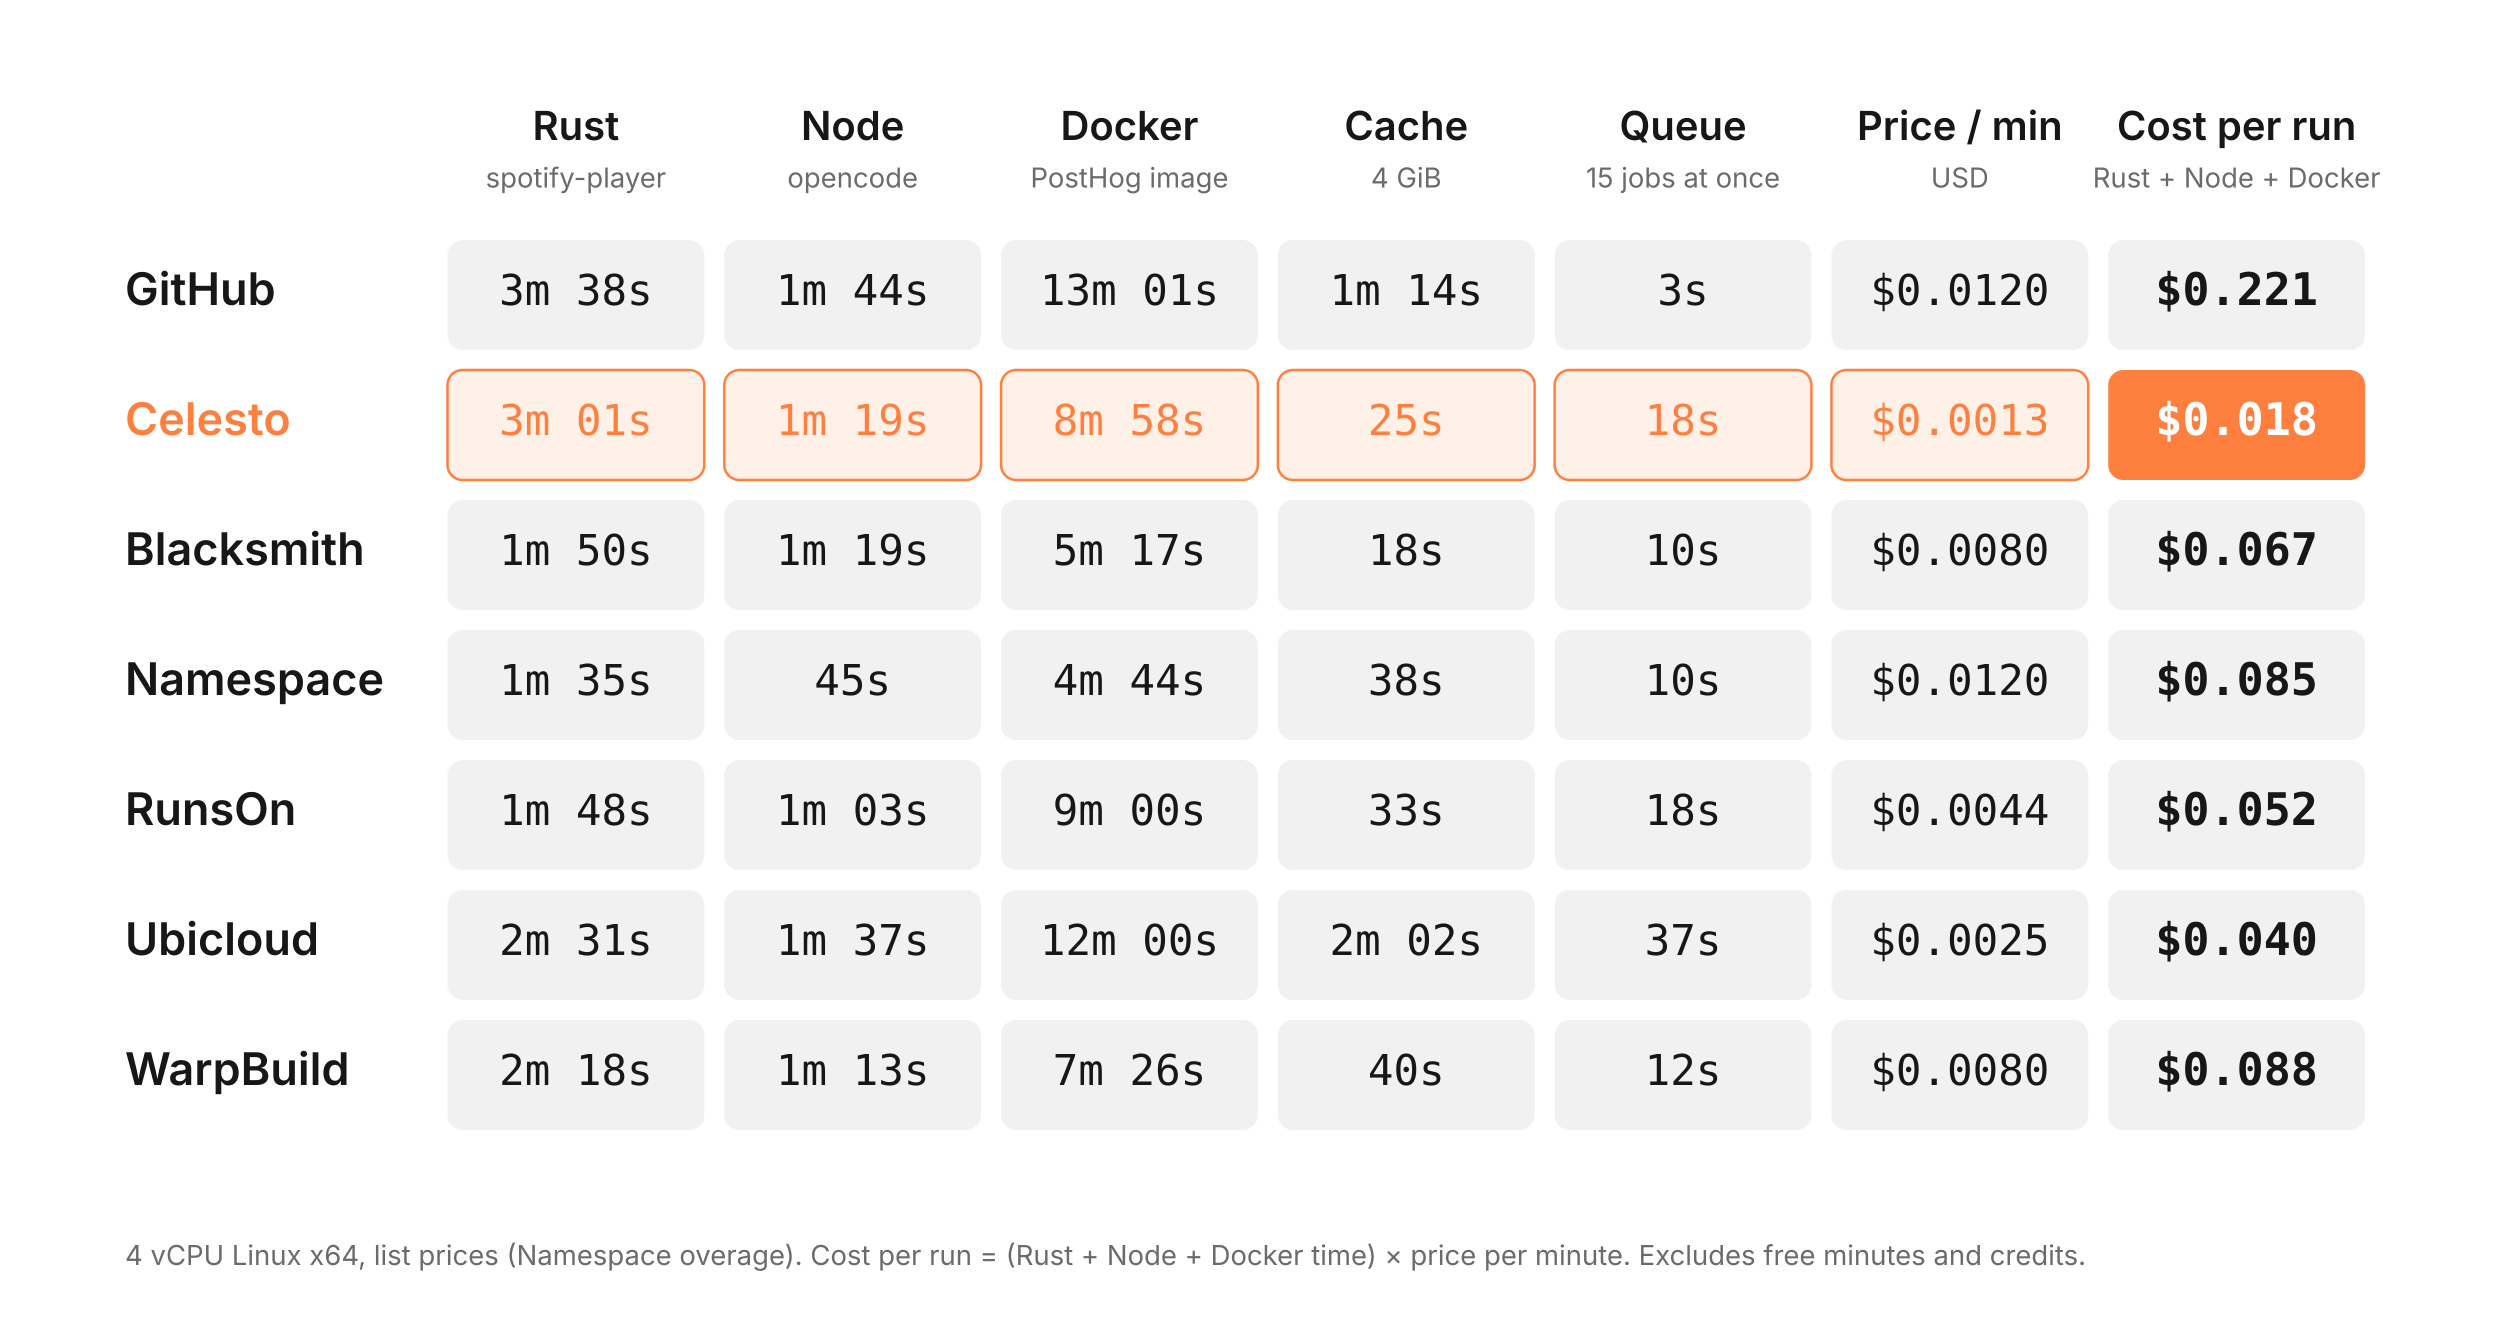
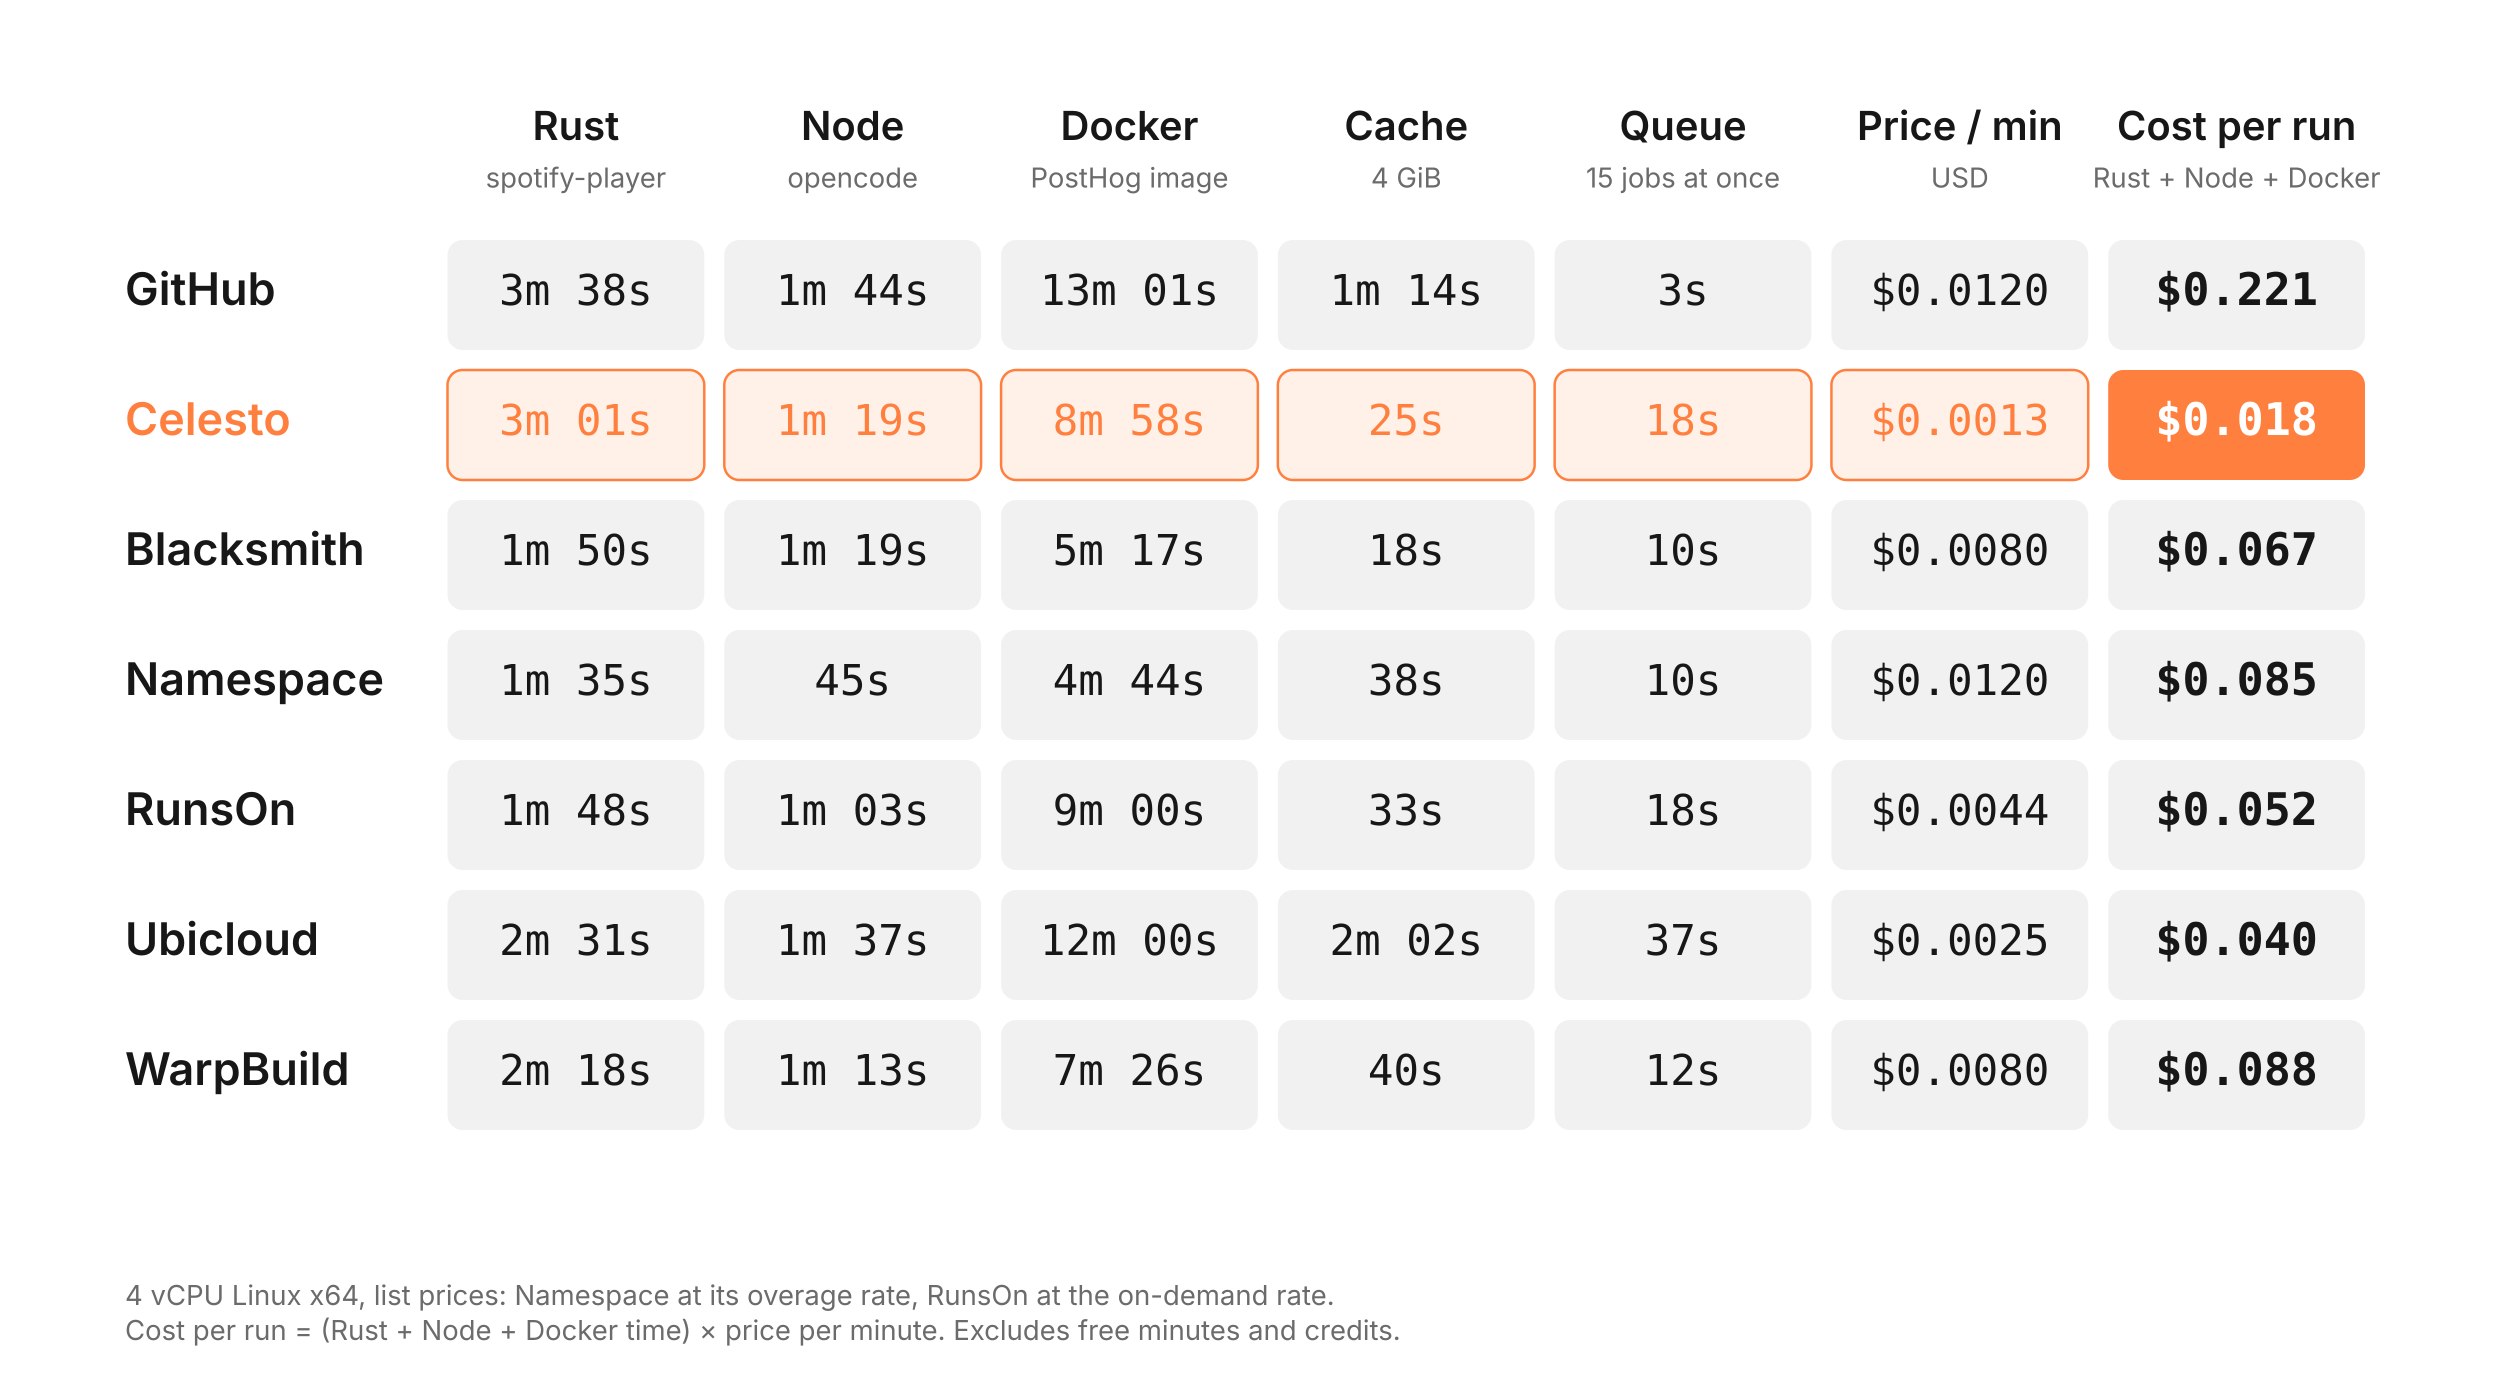
- <svg xmlns="http://www.w3.org/2000/svg" viewBox="0 0 1000 534" font-family="Geist,Inter,-apple-system,BlinkMacSystemFont,Segoe UI,sans-serif">
-   <rect width="1000" height="534" fill="#ffffff" />
+ <svg xmlns="http://www.w3.org/2000/svg" viewBox="0 0 1000 550" font-family="Geist,Inter,-apple-system,BlinkMacSystemFont,Segoe UI,sans-serif">
+   <rect width="1000" height="550" fill="#ffffff" />
  <text x="230.357" y="56" text-anchor="middle" font-size="16" font-weight="600" fill="#171717">Rust</text>
  <text x="230.357" y="75" text-anchor="middle" font-size="11" fill="#6b6b6b">spotify-player</text>
  <text x="341.071" y="56" text-anchor="middle" font-size="16" font-weight="600" fill="#171717">Node</text>
  <text x="341.071" y="75" text-anchor="middle" font-size="11" fill="#6b6b6b">opencode</text>
  <text x="451.786" y="56" text-anchor="middle" font-size="16" font-weight="600" fill="#171717">Docker</text>
  <text x="451.786" y="75" text-anchor="middle" font-size="11" fill="#6b6b6b">PostHog image</text>
  <text x="562.5" y="56" text-anchor="middle" font-size="16" font-weight="600" fill="#171717">Cache</text>
  <text x="562.5" y="75" text-anchor="middle" font-size="11" fill="#6b6b6b">4 GiB</text>
  <text x="673.214" y="56" text-anchor="middle" font-size="16" font-weight="600" fill="#171717">Queue</text>
  <text x="673.214" y="75" text-anchor="middle" font-size="11" fill="#6b6b6b">15 jobs at once</text>
  <text x="783.929" y="56" text-anchor="middle" font-size="16" font-weight="600" fill="#171717">Price / min</text>
  <text x="783.929" y="75" text-anchor="middle" font-size="11" fill="#6b6b6b">USD</text>
  <text x="894.643" y="56" text-anchor="middle" font-size="16" font-weight="600" fill="#171717">Cost per run</text>
  <text x="894.643" y="75" text-anchor="middle" font-size="11" fill="#6b6b6b">Rust + Node + Docker</text>
  <text x="50" y="122" font-size="18" font-weight="600" fill="#171717">GitHub</text>
  <rect x="179" y="96" width="102.714" height="44" rx="6" fill="#f1f1f2" />
  <text x="230.357" y="122" text-anchor="middle" font-size="17" font-weight="400" font-family="Geist Mono,SFMono-Regular,Menlo,Consolas,monospace" fill="#171717">3m 38s</text>
  <rect x="289.714" y="96" width="102.714" height="44" rx="6" fill="#f1f1f2" />
  <text x="341.071" y="122" text-anchor="middle" font-size="17" font-weight="400" font-family="Geist Mono,SFMono-Regular,Menlo,Consolas,monospace" fill="#171717">1m 44s</text>
  <rect x="400.429" y="96" width="102.714" height="44" rx="6" fill="#f1f1f2" />
  <text x="451.786" y="122" text-anchor="middle" font-size="17" font-weight="400" font-family="Geist Mono,SFMono-Regular,Menlo,Consolas,monospace" fill="#171717">13m 01s</text>
  <rect x="511.143" y="96" width="102.714" height="44" rx="6" fill="#f1f1f2" />
  <text x="562.5" y="122" text-anchor="middle" font-size="17" font-weight="400" font-family="Geist Mono,SFMono-Regular,Menlo,Consolas,monospace" fill="#171717">1m 14s</text>
  <rect x="621.857" y="96" width="102.714" height="44" rx="6" fill="#f1f1f2" />
  <text x="673.214" y="122" text-anchor="middle" font-size="17" font-weight="400" font-family="Geist Mono,SFMono-Regular,Menlo,Consolas,monospace" fill="#171717">3s</text>
  <rect x="732.571" y="96" width="102.714" height="44" rx="6" fill="#f1f1f2" />
  <text x="783.929" y="122" text-anchor="middle" font-size="17" font-weight="400" font-family="Geist Mono,SFMono-Regular,Menlo,Consolas,monospace" fill="#171717">$0.0120</text>
  <rect x="843.286" y="96" width="102.714" height="44" rx="6" fill="#f1f1f2" />
  <text x="894.643" y="122" text-anchor="middle" font-size="18" font-weight="700" font-family="Geist Mono,SFMono-Regular,Menlo,Consolas,monospace" fill="#171717">$0.221</text>
  <text x="50" y="174" font-size="18" font-weight="600" fill="#ff7f3f">Celesto</text>
  <rect x="179" y="148" width="102.714" height="44" rx="6" fill="#fff1e8" stroke="#ff7f3f" stroke-width="1" />
  <text x="230.357" y="174" text-anchor="middle" font-size="17" font-weight="400" font-family="Geist Mono,SFMono-Regular,Menlo,Consolas,monospace" fill="#ff7f3f">3m 01s</text>
  <rect x="289.714" y="148" width="102.714" height="44" rx="6" fill="#fff1e8" stroke="#ff7f3f" stroke-width="1" />
  <text x="341.071" y="174" text-anchor="middle" font-size="17" font-weight="400" font-family="Geist Mono,SFMono-Regular,Menlo,Consolas,monospace" fill="#ff7f3f">1m 19s</text>
  <rect x="400.429" y="148" width="102.714" height="44" rx="6" fill="#fff1e8" stroke="#ff7f3f" stroke-width="1" />
  <text x="451.786" y="174" text-anchor="middle" font-size="17" font-weight="400" font-family="Geist Mono,SFMono-Regular,Menlo,Consolas,monospace" fill="#ff7f3f">8m 58s</text>
  <rect x="511.143" y="148" width="102.714" height="44" rx="6" fill="#fff1e8" stroke="#ff7f3f" stroke-width="1" />
  <text x="562.5" y="174" text-anchor="middle" font-size="17" font-weight="400" font-family="Geist Mono,SFMono-Regular,Menlo,Consolas,monospace" fill="#ff7f3f">25s</text>
  <rect x="621.857" y="148" width="102.714" height="44" rx="6" fill="#fff1e8" stroke="#ff7f3f" stroke-width="1" />
  <text x="673.214" y="174" text-anchor="middle" font-size="17" font-weight="400" font-family="Geist Mono,SFMono-Regular,Menlo,Consolas,monospace" fill="#ff7f3f">18s</text>
  <rect x="732.571" y="148" width="102.714" height="44" rx="6" fill="#fff1e8" stroke="#ff7f3f" stroke-width="1" />
  <text x="783.929" y="174" text-anchor="middle" font-size="17" font-weight="400" font-family="Geist Mono,SFMono-Regular,Menlo,Consolas,monospace" fill="#ff7f3f">$0.0013</text>
  <rect x="843.286" y="148" width="102.714" height="44" rx="6" fill="#ff7f3f" />
  <text x="894.643" y="174" text-anchor="middle" font-size="18" font-weight="700" font-family="Geist Mono,SFMono-Regular,Menlo,Consolas,monospace" fill="#ffffff">$0.018</text>
  <text x="50" y="226" font-size="18" font-weight="600" fill="#171717">Blacksmith</text>
  <rect x="179" y="200" width="102.714" height="44" rx="6" fill="#f1f1f2" />
  <text x="230.357" y="226" text-anchor="middle" font-size="17" font-weight="400" font-family="Geist Mono,SFMono-Regular,Menlo,Consolas,monospace" fill="#171717">1m 50s</text>
  <rect x="289.714" y="200" width="102.714" height="44" rx="6" fill="#f1f1f2" />
  <text x="341.071" y="226" text-anchor="middle" font-size="17" font-weight="400" font-family="Geist Mono,SFMono-Regular,Menlo,Consolas,monospace" fill="#171717">1m 19s</text>
  <rect x="400.429" y="200" width="102.714" height="44" rx="6" fill="#f1f1f2" />
  <text x="451.786" y="226" text-anchor="middle" font-size="17" font-weight="400" font-family="Geist Mono,SFMono-Regular,Menlo,Consolas,monospace" fill="#171717">5m 17s</text>
  <rect x="511.143" y="200" width="102.714" height="44" rx="6" fill="#f1f1f2" />
  <text x="562.5" y="226" text-anchor="middle" font-size="17" font-weight="400" font-family="Geist Mono,SFMono-Regular,Menlo,Consolas,monospace" fill="#171717">18s</text>
  <rect x="621.857" y="200" width="102.714" height="44" rx="6" fill="#f1f1f2" />
  <text x="673.214" y="226" text-anchor="middle" font-size="17" font-weight="400" font-family="Geist Mono,SFMono-Regular,Menlo,Consolas,monospace" fill="#171717">10s</text>
  <rect x="732.571" y="200" width="102.714" height="44" rx="6" fill="#f1f1f2" />
  <text x="783.929" y="226" text-anchor="middle" font-size="17" font-weight="400" font-family="Geist Mono,SFMono-Regular,Menlo,Consolas,monospace" fill="#171717">$0.0080</text>
  <rect x="843.286" y="200" width="102.714" height="44" rx="6" fill="#f1f1f2" />
  <text x="894.643" y="226" text-anchor="middle" font-size="18" font-weight="700" font-family="Geist Mono,SFMono-Regular,Menlo,Consolas,monospace" fill="#171717">$0.067</text>
  <text x="50" y="278" font-size="18" font-weight="600" fill="#171717">Namespace</text>
  <rect x="179" y="252" width="102.714" height="44" rx="6" fill="#f1f1f2" />
  <text x="230.357" y="278" text-anchor="middle" font-size="17" font-weight="400" font-family="Geist Mono,SFMono-Regular,Menlo,Consolas,monospace" fill="#171717">1m 35s</text>
  <rect x="289.714" y="252" width="102.714" height="44" rx="6" fill="#f1f1f2" />
  <text x="341.071" y="278" text-anchor="middle" font-size="17" font-weight="400" font-family="Geist Mono,SFMono-Regular,Menlo,Consolas,monospace" fill="#171717">45s</text>
  <rect x="400.429" y="252" width="102.714" height="44" rx="6" fill="#f1f1f2" />
  <text x="451.786" y="278" text-anchor="middle" font-size="17" font-weight="400" font-family="Geist Mono,SFMono-Regular,Menlo,Consolas,monospace" fill="#171717">4m 44s</text>
  <rect x="511.143" y="252" width="102.714" height="44" rx="6" fill="#f1f1f2" />
  <text x="562.5" y="278" text-anchor="middle" font-size="17" font-weight="400" font-family="Geist Mono,SFMono-Regular,Menlo,Consolas,monospace" fill="#171717">38s</text>
  <rect x="621.857" y="252" width="102.714" height="44" rx="6" fill="#f1f1f2" />
  <text x="673.214" y="278" text-anchor="middle" font-size="17" font-weight="400" font-family="Geist Mono,SFMono-Regular,Menlo,Consolas,monospace" fill="#171717">10s</text>
  <rect x="732.571" y="252" width="102.714" height="44" rx="6" fill="#f1f1f2" />
  <text x="783.929" y="278" text-anchor="middle" font-size="17" font-weight="400" font-family="Geist Mono,SFMono-Regular,Menlo,Consolas,monospace" fill="#171717">$0.0120</text>
  <rect x="843.286" y="252" width="102.714" height="44" rx="6" fill="#f1f1f2" />
  <text x="894.643" y="278" text-anchor="middle" font-size="18" font-weight="700" font-family="Geist Mono,SFMono-Regular,Menlo,Consolas,monospace" fill="#171717">$0.085</text>
  <text x="50" y="330" font-size="18" font-weight="600" fill="#171717">RunsOn</text>
  <rect x="179" y="304" width="102.714" height="44" rx="6" fill="#f1f1f2" />
  <text x="230.357" y="330" text-anchor="middle" font-size="17" font-weight="400" font-family="Geist Mono,SFMono-Regular,Menlo,Consolas,monospace" fill="#171717">1m 48s</text>
  <rect x="289.714" y="304" width="102.714" height="44" rx="6" fill="#f1f1f2" />
  <text x="341.071" y="330" text-anchor="middle" font-size="17" font-weight="400" font-family="Geist Mono,SFMono-Regular,Menlo,Consolas,monospace" fill="#171717">1m 03s</text>
  <rect x="400.429" y="304" width="102.714" height="44" rx="6" fill="#f1f1f2" />
  <text x="451.786" y="330" text-anchor="middle" font-size="17" font-weight="400" font-family="Geist Mono,SFMono-Regular,Menlo,Consolas,monospace" fill="#171717">9m 00s</text>
  <rect x="511.143" y="304" width="102.714" height="44" rx="6" fill="#f1f1f2" />
  <text x="562.5" y="330" text-anchor="middle" font-size="17" font-weight="400" font-family="Geist Mono,SFMono-Regular,Menlo,Consolas,monospace" fill="#171717">33s</text>
  <rect x="621.857" y="304" width="102.714" height="44" rx="6" fill="#f1f1f2" />
  <text x="673.214" y="330" text-anchor="middle" font-size="17" font-weight="400" font-family="Geist Mono,SFMono-Regular,Menlo,Consolas,monospace" fill="#171717">18s</text>
  <rect x="732.571" y="304" width="102.714" height="44" rx="6" fill="#f1f1f2" />
  <text x="783.929" y="330" text-anchor="middle" font-size="17" font-weight="400" font-family="Geist Mono,SFMono-Regular,Menlo,Consolas,monospace" fill="#171717">$0.0044</text>
  <rect x="843.286" y="304" width="102.714" height="44" rx="6" fill="#f1f1f2" />
  <text x="894.643" y="330" text-anchor="middle" font-size="18" font-weight="700" font-family="Geist Mono,SFMono-Regular,Menlo,Consolas,monospace" fill="#171717">$0.052</text>
  <text x="50" y="382" font-size="18" font-weight="600" fill="#171717">Ubicloud</text>
  <rect x="179" y="356" width="102.714" height="44" rx="6" fill="#f1f1f2" />
  <text x="230.357" y="382" text-anchor="middle" font-size="17" font-weight="400" font-family="Geist Mono,SFMono-Regular,Menlo,Consolas,monospace" fill="#171717">2m 31s</text>
  <rect x="289.714" y="356" width="102.714" height="44" rx="6" fill="#f1f1f2" />
  <text x="341.071" y="382" text-anchor="middle" font-size="17" font-weight="400" font-family="Geist Mono,SFMono-Regular,Menlo,Consolas,monospace" fill="#171717">1m 37s</text>
  <rect x="400.429" y="356" width="102.714" height="44" rx="6" fill="#f1f1f2" />
  <text x="451.786" y="382" text-anchor="middle" font-size="17" font-weight="400" font-family="Geist Mono,SFMono-Regular,Menlo,Consolas,monospace" fill="#171717">12m 00s</text>
  <rect x="511.143" y="356" width="102.714" height="44" rx="6" fill="#f1f1f2" />
  <text x="562.5" y="382" text-anchor="middle" font-size="17" font-weight="400" font-family="Geist Mono,SFMono-Regular,Menlo,Consolas,monospace" fill="#171717">2m 02s</text>
  <rect x="621.857" y="356" width="102.714" height="44" rx="6" fill="#f1f1f2" />
  <text x="673.214" y="382" text-anchor="middle" font-size="17" font-weight="400" font-family="Geist Mono,SFMono-Regular,Menlo,Consolas,monospace" fill="#171717">37s</text>
  <rect x="732.571" y="356" width="102.714" height="44" rx="6" fill="#f1f1f2" />
  <text x="783.929" y="382" text-anchor="middle" font-size="17" font-weight="400" font-family="Geist Mono,SFMono-Regular,Menlo,Consolas,monospace" fill="#171717">$0.0025</text>
  <rect x="843.286" y="356" width="102.714" height="44" rx="6" fill="#f1f1f2" />
  <text x="894.643" y="382" text-anchor="middle" font-size="18" font-weight="700" font-family="Geist Mono,SFMono-Regular,Menlo,Consolas,monospace" fill="#171717">$0.040</text>
  <text x="50" y="434" font-size="18" font-weight="600" fill="#171717">WarpBuild</text>
  <rect x="179" y="408" width="102.714" height="44" rx="6" fill="#f1f1f2" />
  <text x="230.357" y="434" text-anchor="middle" font-size="17" font-weight="400" font-family="Geist Mono,SFMono-Regular,Menlo,Consolas,monospace" fill="#171717">2m 18s</text>
  <rect x="289.714" y="408" width="102.714" height="44" rx="6" fill="#f1f1f2" />
  <text x="341.071" y="434" text-anchor="middle" font-size="17" font-weight="400" font-family="Geist Mono,SFMono-Regular,Menlo,Consolas,monospace" fill="#171717">1m 13s</text>
  <rect x="400.429" y="408" width="102.714" height="44" rx="6" fill="#f1f1f2" />
  <text x="451.786" y="434" text-anchor="middle" font-size="17" font-weight="400" font-family="Geist Mono,SFMono-Regular,Menlo,Consolas,monospace" fill="#171717">7m 26s</text>
  <rect x="511.143" y="408" width="102.714" height="44" rx="6" fill="#f1f1f2" />
  <text x="562.5" y="434" text-anchor="middle" font-size="17" font-weight="400" font-family="Geist Mono,SFMono-Regular,Menlo,Consolas,monospace" fill="#171717">40s</text>
  <rect x="621.857" y="408" width="102.714" height="44" rx="6" fill="#f1f1f2" />
  <text x="673.214" y="434" text-anchor="middle" font-size="17" font-weight="400" font-family="Geist Mono,SFMono-Regular,Menlo,Consolas,monospace" fill="#171717">12s</text>
  <rect x="732.571" y="408" width="102.714" height="44" rx="6" fill="#f1f1f2" />
  <text x="783.929" y="434" text-anchor="middle" font-size="17" font-weight="400" font-family="Geist Mono,SFMono-Regular,Menlo,Consolas,monospace" fill="#171717">$0.0080</text>
  <rect x="843.286" y="408" width="102.714" height="44" rx="6" fill="#f1f1f2" />
  <text x="894.643" y="434" text-anchor="middle" font-size="18" font-weight="700" font-family="Geist Mono,SFMono-Regular,Menlo,Consolas,monospace" fill="#171717">$0.088</text>
-   <text x="50" y="506" font-size="11" fill="#6b6b6b">4 vCPU Linux x64, list prices (Namespace overage). Cost per run = (Rust + Node + Docker time) × price per minute. Excludes free minutes and credits.</text>
+   <text x="50" y="522" font-size="11" fill="#6b6b6b">4 vCPU Linux x64, list prices: Namespace at its overage rate, RunsOn at the on-demand rate.</text>
+   <text x="50" y="536" font-size="11" fill="#6b6b6b">Cost per run = (Rust + Node + Docker time) × price per minute. Excludes free minutes and credits.</text>
</svg>
